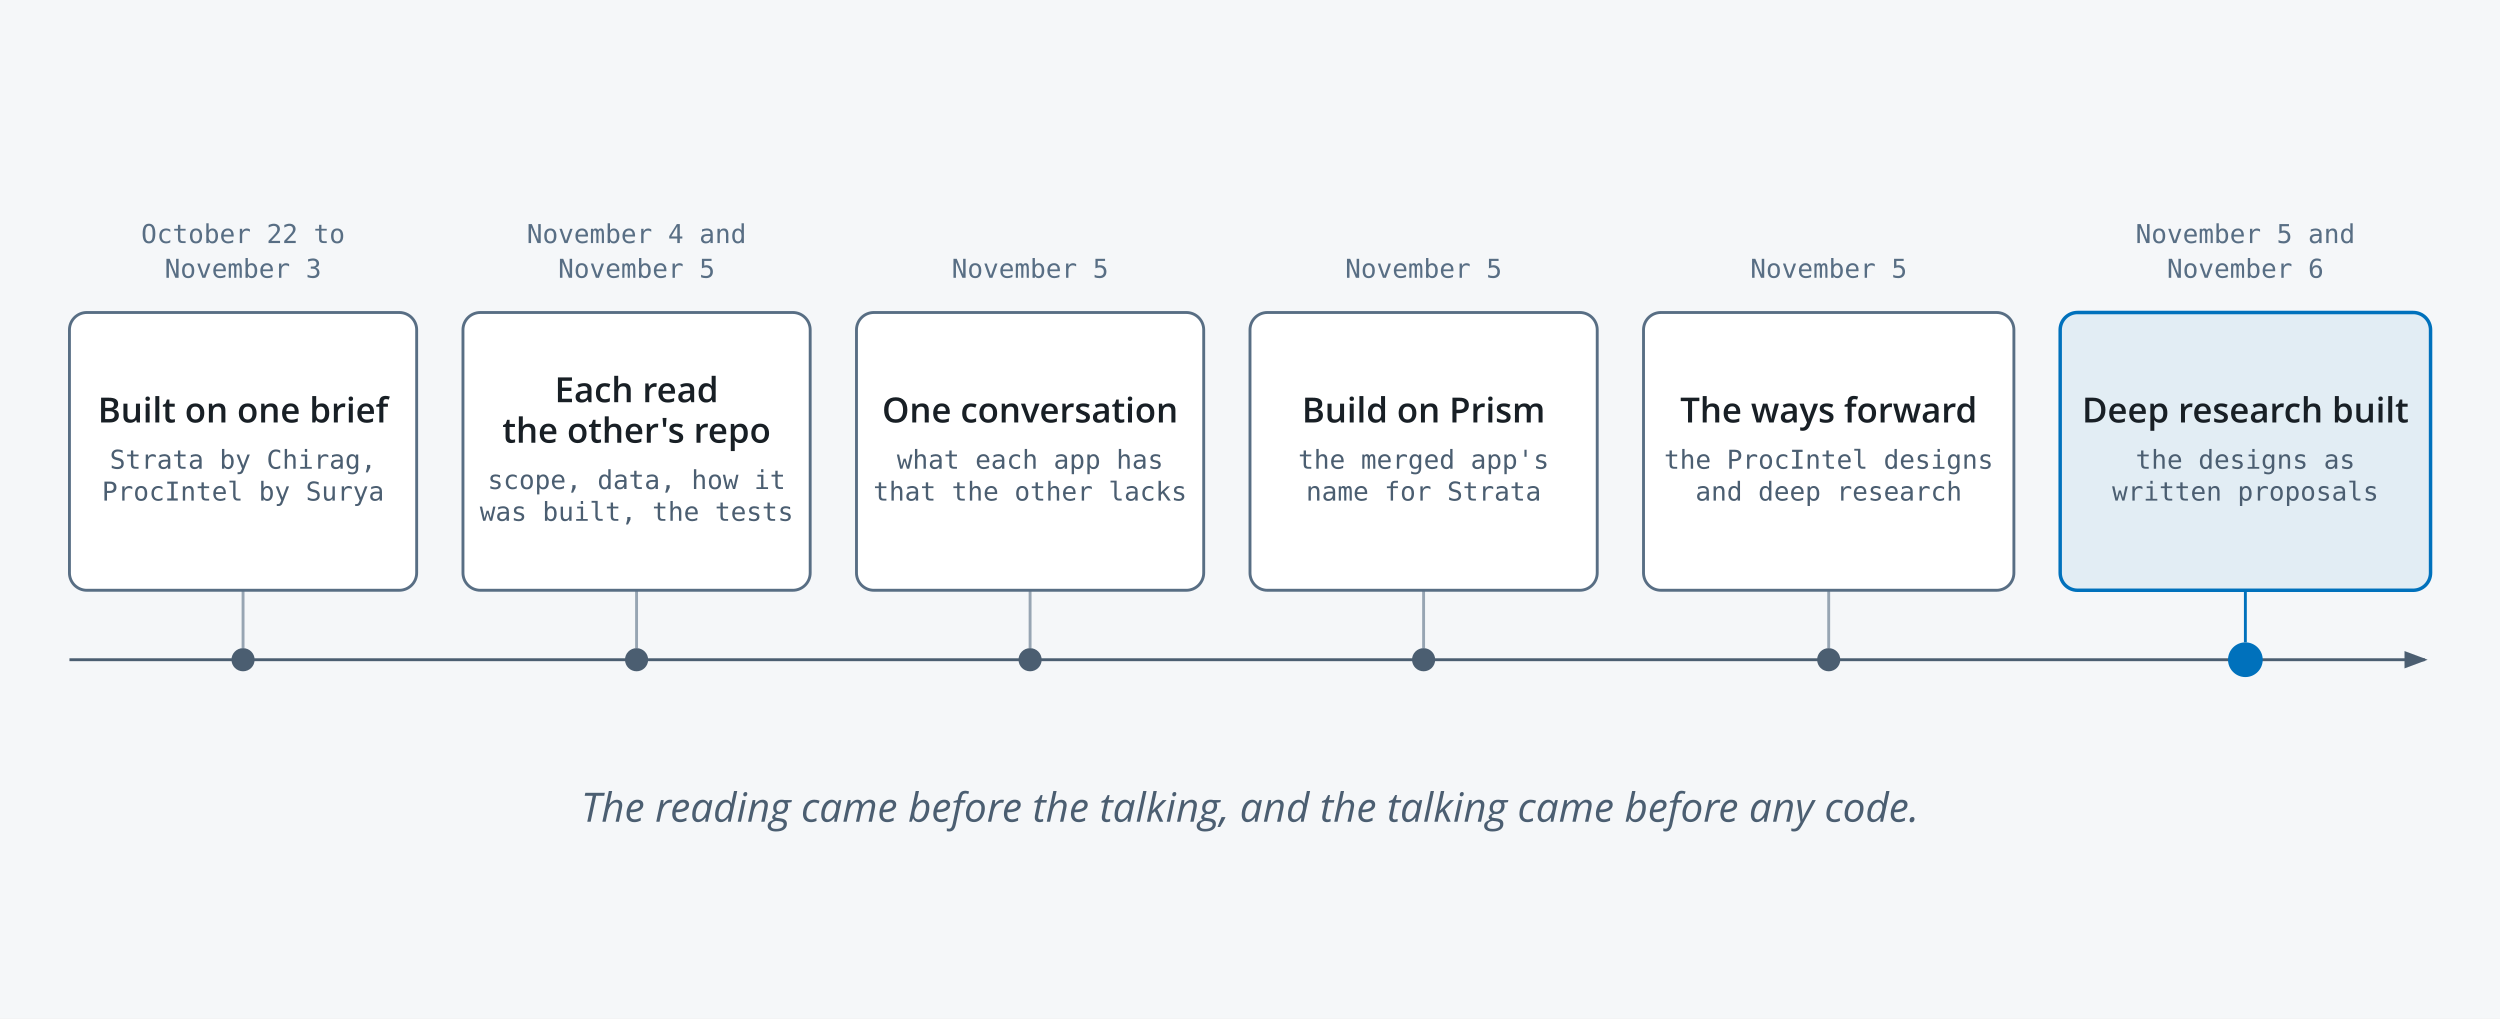
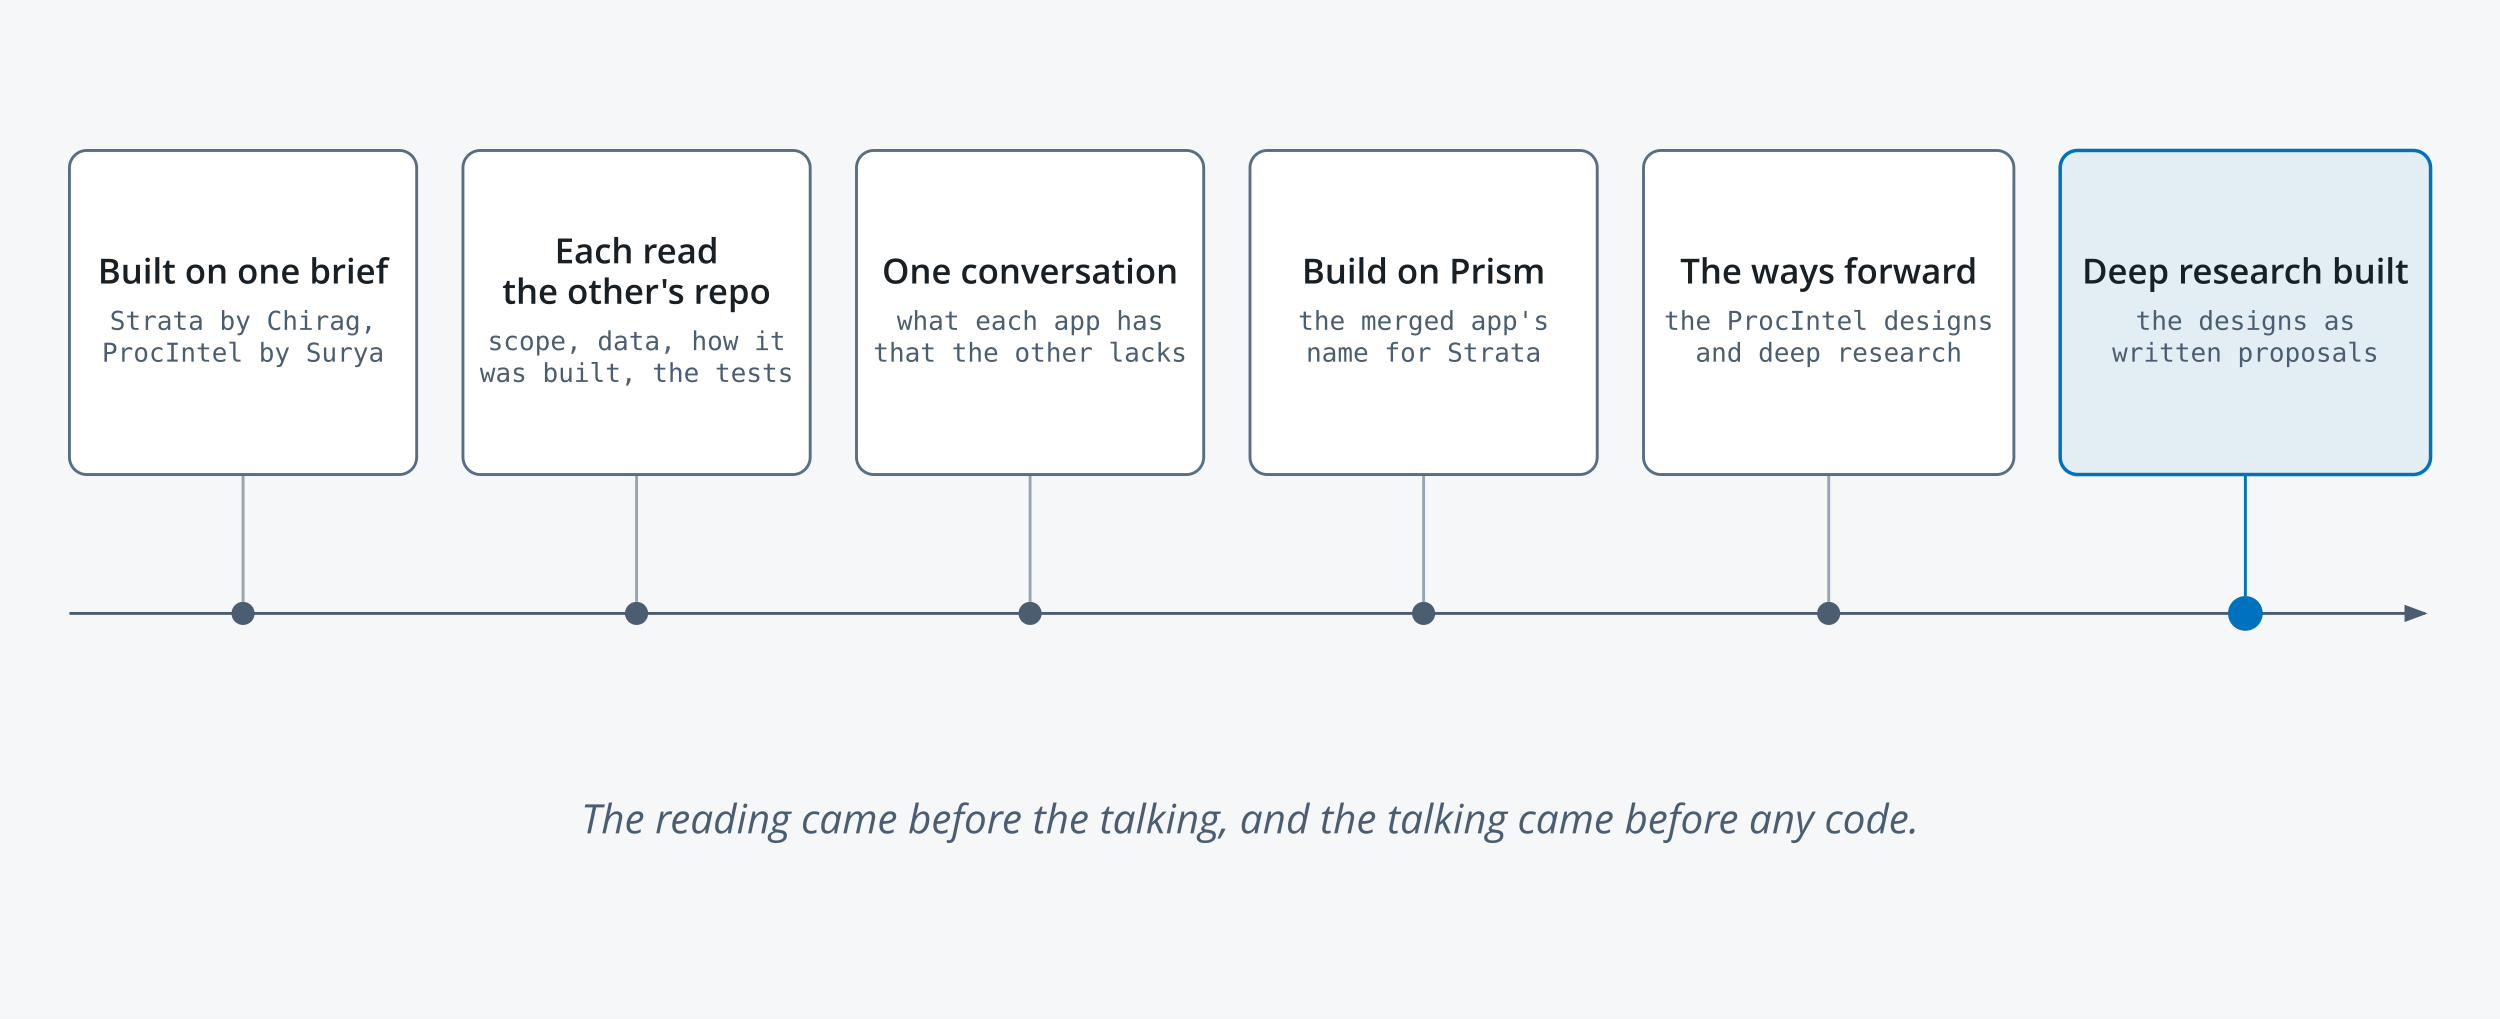
<svg xmlns="http://www.w3.org/2000/svg" viewBox="0 0 864 352" role="img" aria-labelledby="merge-timeline-title merge-timeline-desc" data-motion-root="" data-motion-mode="none" data-step-count="6" id="merge-timeline-root">
  <defs>
    <style>#merge-timeline-root { font-family: 'Open Sans', system-ui, sans-serif; color: #181f25; }
      #merge-timeline-root .diagram-container { width: 100%; overflow-x: auto; }
      @media print {
#merge-timeline-root .diagram-container { overflow-x: visible; }
}</style>
    <marker id="merge-timeline-arrow" markerWidth="8" markerHeight="6" refX="7" refY="3" orient="auto">
      <polygon points="0 0, 8 3, 0 6" fill="#4b5e71" />
    </marker>
    <marker id="merge-timeline-arrow-accent" markerWidth="8" markerHeight="6" refX="7" refY="3" orient="auto">
      <polygon points="0 0, 8 3, 0 6" fill="#0071bc" />
    </marker>
    <marker id="merge-timeline-arrow-link" markerWidth="8" markerHeight="6" refX="7" refY="3" orient="auto">
      <polygon points="0 0, 8 3, 0 6" fill="#01707e" />
    </marker>
  </defs>
  <rect width="100%" height="100%" fill="#f5f7f9" />
-   <line x1="24" y1="228" x2="838" y2="228" stroke="#4b5e71" stroke-width="1" marker-end="url(#merge-timeline-arrow)" />
-   <g data-motion-item="" data-step="1" aria-label="October 22 to November 3: built on one brief, Strata by Chirag and ProcIntel by Surya">
-     <text x="84" y="84" fill="#586e84" font-size="9" font-family="'Roboto Mono', ui-monospace, monospace" text-anchor="middle">October 22 to</text>
-     <text x="84" y="96" fill="#586e84" font-size="9" font-family="'Roboto Mono', ui-monospace, monospace" text-anchor="middle">November 3</text>
-     <line x1="84" y1="204" x2="84" y2="224" stroke="#586e84" stroke-width="1" stroke-opacity="0.6" />
-     <circle cx="84" cy="228" r="4" fill="#4b5e71" />
-     <rect x="24" y="108" width="120" height="96" rx="6" fill="#f5f7f9" />
-     <rect x="24" y="108" width="120" height="96" rx="6" fill="#ffffff" stroke="#586e84" stroke-width="1" />
-     <text x="84" y="146" fill="#181f25" font-size="12" font-weight="600" font-family="'Open Sans', system-ui, sans-serif" text-anchor="middle">Built on one brief</text>
-     <text x="84" y="162" fill="#4b5e71" font-size="9" font-family="'Roboto Mono', ui-monospace, monospace" text-anchor="middle">Strata by Chirag,</text>
-     <text x="84" y="173" fill="#4b5e71" font-size="9" font-family="'Roboto Mono', ui-monospace, monospace" text-anchor="middle">ProcIntel by Surya</text>
+   <line x1="24" y1="212" x2="838" y2="212" stroke="#4b5e71" stroke-width="1" marker-end="url(#merge-timeline-arrow)" />
+   <g data-motion-item="" data-step="1" aria-label="Built on one brief, Strata by Chirag and ProcIntel by Surya">
+     <line x1="84" y1="164" x2="84" y2="208" stroke="#586e84" stroke-width="1" stroke-opacity="0.6" />
+     <circle cx="84" cy="212" r="4" fill="#4b5e71" />
+     <rect x="24" y="52" width="120" height="112" rx="6" fill="#f5f7f9" />
+     <rect x="24" y="52" width="120" height="112" rx="6" fill="#ffffff" stroke="#586e84" stroke-width="1" />
+     <text x="84" y="98" fill="#181f25" font-size="12" font-weight="600" font-family="'Open Sans', system-ui, sans-serif" text-anchor="middle">Built on one brief</text>
+     <text x="84" y="114" fill="#4b5e71" font-size="9" font-family="'Roboto Mono', ui-monospace, monospace" text-anchor="middle">Strata by Chirag,</text>
+     <text x="84" y="125" fill="#4b5e71" font-size="9" font-family="'Roboto Mono', ui-monospace, monospace" text-anchor="middle">ProcIntel by Surya</text>
  </g>
-   <g data-motion-item="" data-step="2" aria-label="November 4 and November 5: each read the other's repository">
-     <text x="220" y="84" fill="#586e84" font-size="9" font-family="'Roboto Mono', ui-monospace, monospace" text-anchor="middle">November 4 and</text>
-     <text x="220" y="96" fill="#586e84" font-size="9" font-family="'Roboto Mono', ui-monospace, monospace" text-anchor="middle">November 5</text>
-     <line x1="220" y1="204" x2="220" y2="224" stroke="#586e84" stroke-width="1" stroke-opacity="0.6" />
-     <circle cx="220" cy="228" r="4" fill="#4b5e71" />
-     <rect x="160" y="108" width="120" height="96" rx="6" fill="#f5f7f9" />
-     <rect x="160" y="108" width="120" height="96" rx="6" fill="#ffffff" stroke="#586e84" stroke-width="1" />
-     <text x="220" y="139" fill="#181f25" font-size="12" font-weight="600" font-family="'Open Sans', system-ui, sans-serif" text-anchor="middle">Each read</text>
-     <text x="220" y="153" fill="#181f25" font-size="12" font-weight="600" font-family="'Open Sans', system-ui, sans-serif" text-anchor="middle">the other's repo</text>
-     <text x="220" y="169" fill="#4b5e71" font-size="9" font-family="'Roboto Mono', ui-monospace, monospace" text-anchor="middle">scope, data, how it</text>
-     <text x="220" y="180" fill="#4b5e71" font-size="9" font-family="'Roboto Mono', ui-monospace, monospace" text-anchor="middle">was built, the tests</text>
+   <g data-motion-item="" data-step="2" aria-label="Each read the other's repository">
+     <line x1="220" y1="164" x2="220" y2="208" stroke="#586e84" stroke-width="1" stroke-opacity="0.6" />
+     <circle cx="220" cy="212" r="4" fill="#4b5e71" />
+     <rect x="160" y="52" width="120" height="112" rx="6" fill="#f5f7f9" />
+     <rect x="160" y="52" width="120" height="112" rx="6" fill="#ffffff" stroke="#586e84" stroke-width="1" />
+     <text x="220" y="91" fill="#181f25" font-size="12" font-weight="600" font-family="'Open Sans', system-ui, sans-serif" text-anchor="middle">Each read</text>
+     <text x="220" y="105" fill="#181f25" font-size="12" font-weight="600" font-family="'Open Sans', system-ui, sans-serif" text-anchor="middle">the other's repo</text>
+     <text x="220" y="121" fill="#4b5e71" font-size="9" font-family="'Roboto Mono', ui-monospace, monospace" text-anchor="middle">scope, data, how it</text>
+     <text x="220" y="132" fill="#4b5e71" font-size="9" font-family="'Roboto Mono', ui-monospace, monospace" text-anchor="middle">was built, the tests</text>
  </g>
-   <g data-motion-item="" data-step="3" aria-label="November 5: one conversation">
-     <text x="356" y="96" fill="#586e84" font-size="9" font-family="'Roboto Mono', ui-monospace, monospace" text-anchor="middle">November 5</text>
-     <line x1="356" y1="204" x2="356" y2="224" stroke="#586e84" stroke-width="1" stroke-opacity="0.6" />
-     <circle cx="356" cy="228" r="4" fill="#4b5e71" />
-     <rect x="296" y="108" width="120" height="96" rx="6" fill="#f5f7f9" />
-     <rect x="296" y="108" width="120" height="96" rx="6" fill="#ffffff" stroke="#586e84" stroke-width="1" />
-     <text x="356" y="146" fill="#181f25" font-size="12" font-weight="600" font-family="'Open Sans', system-ui, sans-serif" text-anchor="middle">One conversation</text>
-     <text x="356" y="162" fill="#4b5e71" font-size="9" font-family="'Roboto Mono', ui-monospace, monospace" text-anchor="middle">what each app has</text>
-     <text x="356" y="173" fill="#4b5e71" font-size="9" font-family="'Roboto Mono', ui-monospace, monospace" text-anchor="middle">that the other lacks</text>
+   <g data-motion-item="" data-step="3" aria-label="One conversation">
+     <line x1="356" y1="164" x2="356" y2="208" stroke="#586e84" stroke-width="1" stroke-opacity="0.6" />
+     <circle cx="356" cy="212" r="4" fill="#4b5e71" />
+     <rect x="296" y="52" width="120" height="112" rx="6" fill="#f5f7f9" />
+     <rect x="296" y="52" width="120" height="112" rx="6" fill="#ffffff" stroke="#586e84" stroke-width="1" />
+     <text x="356" y="98" fill="#181f25" font-size="12" font-weight="600" font-family="'Open Sans', system-ui, sans-serif" text-anchor="middle">One conversation</text>
+     <text x="356" y="114" fill="#4b5e71" font-size="9" font-family="'Roboto Mono', ui-monospace, monospace" text-anchor="middle">what each app has</text>
+     <text x="356" y="125" fill="#4b5e71" font-size="9" font-family="'Roboto Mono', ui-monospace, monospace" text-anchor="middle">that the other lacks</text>
  </g>
-   <g data-motion-item="" data-step="4" aria-label="November 5: build on Prism, the merged app's name for Strata">
-     <text x="492" y="96" fill="#586e84" font-size="9" font-family="'Roboto Mono', ui-monospace, monospace" text-anchor="middle">November 5</text>
-     <line x1="492" y1="204" x2="492" y2="224" stroke="#586e84" stroke-width="1" stroke-opacity="0.6" />
-     <circle cx="492" cy="228" r="4" fill="#4b5e71" />
-     <rect x="432" y="108" width="120" height="96" rx="6" fill="#f5f7f9" />
-     <rect x="432" y="108" width="120" height="96" rx="6" fill="#ffffff" stroke="#586e84" stroke-width="1" />
-     <text x="492" y="146" fill="#181f25" font-size="12" font-weight="600" font-family="'Open Sans', system-ui, sans-serif" text-anchor="middle">Build on Prism</text>
-     <text x="492" y="162" fill="#4b5e71" font-size="9" font-family="'Roboto Mono', ui-monospace, monospace" text-anchor="middle">the merged app's</text>
-     <text x="492" y="173" fill="#4b5e71" font-size="9" font-family="'Roboto Mono', ui-monospace, monospace" text-anchor="middle">name for Strata</text>
+   <g data-motion-item="" data-step="4" aria-label="Build on Prism, the merged app's name for Strata">
+     <line x1="492" y1="164" x2="492" y2="208" stroke="#586e84" stroke-width="1" stroke-opacity="0.6" />
+     <circle cx="492" cy="212" r="4" fill="#4b5e71" />
+     <rect x="432" y="52" width="120" height="112" rx="6" fill="#f5f7f9" />
+     <rect x="432" y="52" width="120" height="112" rx="6" fill="#ffffff" stroke="#586e84" stroke-width="1" />
+     <text x="492" y="98" fill="#181f25" font-size="12" font-weight="600" font-family="'Open Sans', system-ui, sans-serif" text-anchor="middle">Build on Prism</text>
+     <text x="492" y="114" fill="#4b5e71" font-size="9" font-family="'Roboto Mono', ui-monospace, monospace" text-anchor="middle">the merged app's</text>
+     <text x="492" y="125" fill="#4b5e71" font-size="9" font-family="'Roboto Mono', ui-monospace, monospace" text-anchor="middle">name for Strata</text>
  </g>
-   <g data-motion-item="" data-step="5" aria-label="November 5: the ways forward, the ProcIntel designs and deep research">
-     <text x="632" y="96" fill="#586e84" font-size="9" font-family="'Roboto Mono', ui-monospace, monospace" text-anchor="middle">November 5</text>
-     <line x1="632" y1="204" x2="632" y2="224" stroke="#586e84" stroke-width="1" stroke-opacity="0.6" />
-     <circle cx="632" cy="228" r="4" fill="#4b5e71" />
-     <rect x="568" y="108" width="128" height="96" rx="6" fill="#f5f7f9" />
-     <rect x="568" y="108" width="128" height="96" rx="6" fill="#ffffff" stroke="#586e84" stroke-width="1" />
-     <text x="632" y="146" fill="#181f25" font-size="12" font-weight="600" font-family="'Open Sans', system-ui, sans-serif" text-anchor="middle">The ways forward</text>
-     <text x="632" y="162" fill="#4b5e71" font-size="9" font-family="'Roboto Mono', ui-monospace, monospace" text-anchor="middle">the ProcIntel designs</text>
-     <text x="632" y="173" fill="#4b5e71" font-size="9" font-family="'Roboto Mono', ui-monospace, monospace" text-anchor="middle">and deep research</text>
+   <g data-motion-item="" data-step="5" aria-label="The ways forward, the ProcIntel designs and deep research">
+     <line x1="632" y1="164" x2="632" y2="208" stroke="#586e84" stroke-width="1" stroke-opacity="0.6" />
+     <circle cx="632" cy="212" r="4" fill="#4b5e71" />
+     <rect x="568" y="52" width="128" height="112" rx="6" fill="#f5f7f9" />
+     <rect x="568" y="52" width="128" height="112" rx="6" fill="#ffffff" stroke="#586e84" stroke-width="1" />
+     <text x="632" y="98" fill="#181f25" font-size="12" font-weight="600" font-family="'Open Sans', system-ui, sans-serif" text-anchor="middle">The ways forward</text>
+     <text x="632" y="114" fill="#4b5e71" font-size="9" font-family="'Roboto Mono', ui-monospace, monospace" text-anchor="middle">the ProcIntel designs</text>
+     <text x="632" y="125" fill="#4b5e71" font-size="9" font-family="'Roboto Mono', ui-monospace, monospace" text-anchor="middle">and deep research</text>
  </g>
-   <g data-motion-item="" data-step="6" aria-label="November 5 and November 6: deep research built, the designs written as proposals">
-     <text x="776" y="84" fill="#586e84" font-size="9" font-family="'Roboto Mono', ui-monospace, monospace" text-anchor="middle">November 5 and</text>
-     <text x="776" y="96" fill="#586e84" font-size="9" font-family="'Roboto Mono', ui-monospace, monospace" text-anchor="middle">November 6</text>
-     <line x1="776" y1="204" x2="776" y2="222" stroke="#0071bc" stroke-width="1" />
-     <circle cx="776" cy="228" r="6" fill="#0071bc" />
-     <rect x="712" y="108" width="128" height="96" rx="6" fill="#f5f7f9" />
-     <rect x="712" y="108" width="128" height="96" rx="6" fill="#0071bc" stroke="#0071bc" stroke-width="1.2" fill-opacity="0.08" />
-     <text x="776" y="146" fill="#181f25" font-size="12" font-weight="600" font-family="'Open Sans', system-ui, sans-serif" text-anchor="middle">Deep research built</text>
-     <text x="776" y="162" fill="#4b5e71" font-size="9" font-family="'Roboto Mono', ui-monospace, monospace" text-anchor="middle">the designs as</text>
-     <text x="776" y="173" fill="#4b5e71" font-size="9" font-family="'Roboto Mono', ui-monospace, monospace" text-anchor="middle">written proposals</text>
+   <g data-motion-item="" data-step="6" aria-label="Deep research built, the designs written as proposals">
+     <line x1="776" y1="164" x2="776" y2="206" stroke="#0071bc" stroke-width="1" />
+     <circle cx="776" cy="212" r="6" fill="#0071bc" />
+     <rect x="712" y="52" width="128" height="112" rx="6" fill="#f5f7f9" />
+     <rect x="712" y="52" width="128" height="112" rx="6" fill="#0071bc" stroke="#0071bc" stroke-width="1.2" fill-opacity="0.08" />
+     <text x="776" y="98" fill="#181f25" font-size="12" font-weight="600" font-family="'Open Sans', system-ui, sans-serif" text-anchor="middle">Deep research built</text>
+     <text x="776" y="114" fill="#4b5e71" font-size="9" font-family="'Roboto Mono', ui-monospace, monospace" text-anchor="middle">the designs as</text>
+     <text x="776" y="125" fill="#4b5e71" font-size="9" font-family="'Roboto Mono', ui-monospace, monospace" text-anchor="middle">written proposals</text>
  </g>
  <g data-motion-item="" data-step="6" aria-label="The reading came before the talking, and the talking came before any code">
-     <text x="432" y="284" fill="#4b5e71" font-size="14" font-style="italic" font-family="'Open Sans', system-ui, sans-serif" text-anchor="middle">The reading came before the talking, and the talking came before any code.</text>
+     <text x="432" y="288" fill="#4b5e71" font-size="14" font-style="italic" font-family="'Open Sans', system-ui, sans-serif" text-anchor="middle">The reading came before the talking, and the talking came before any code.</text>
  </g>
</svg>
